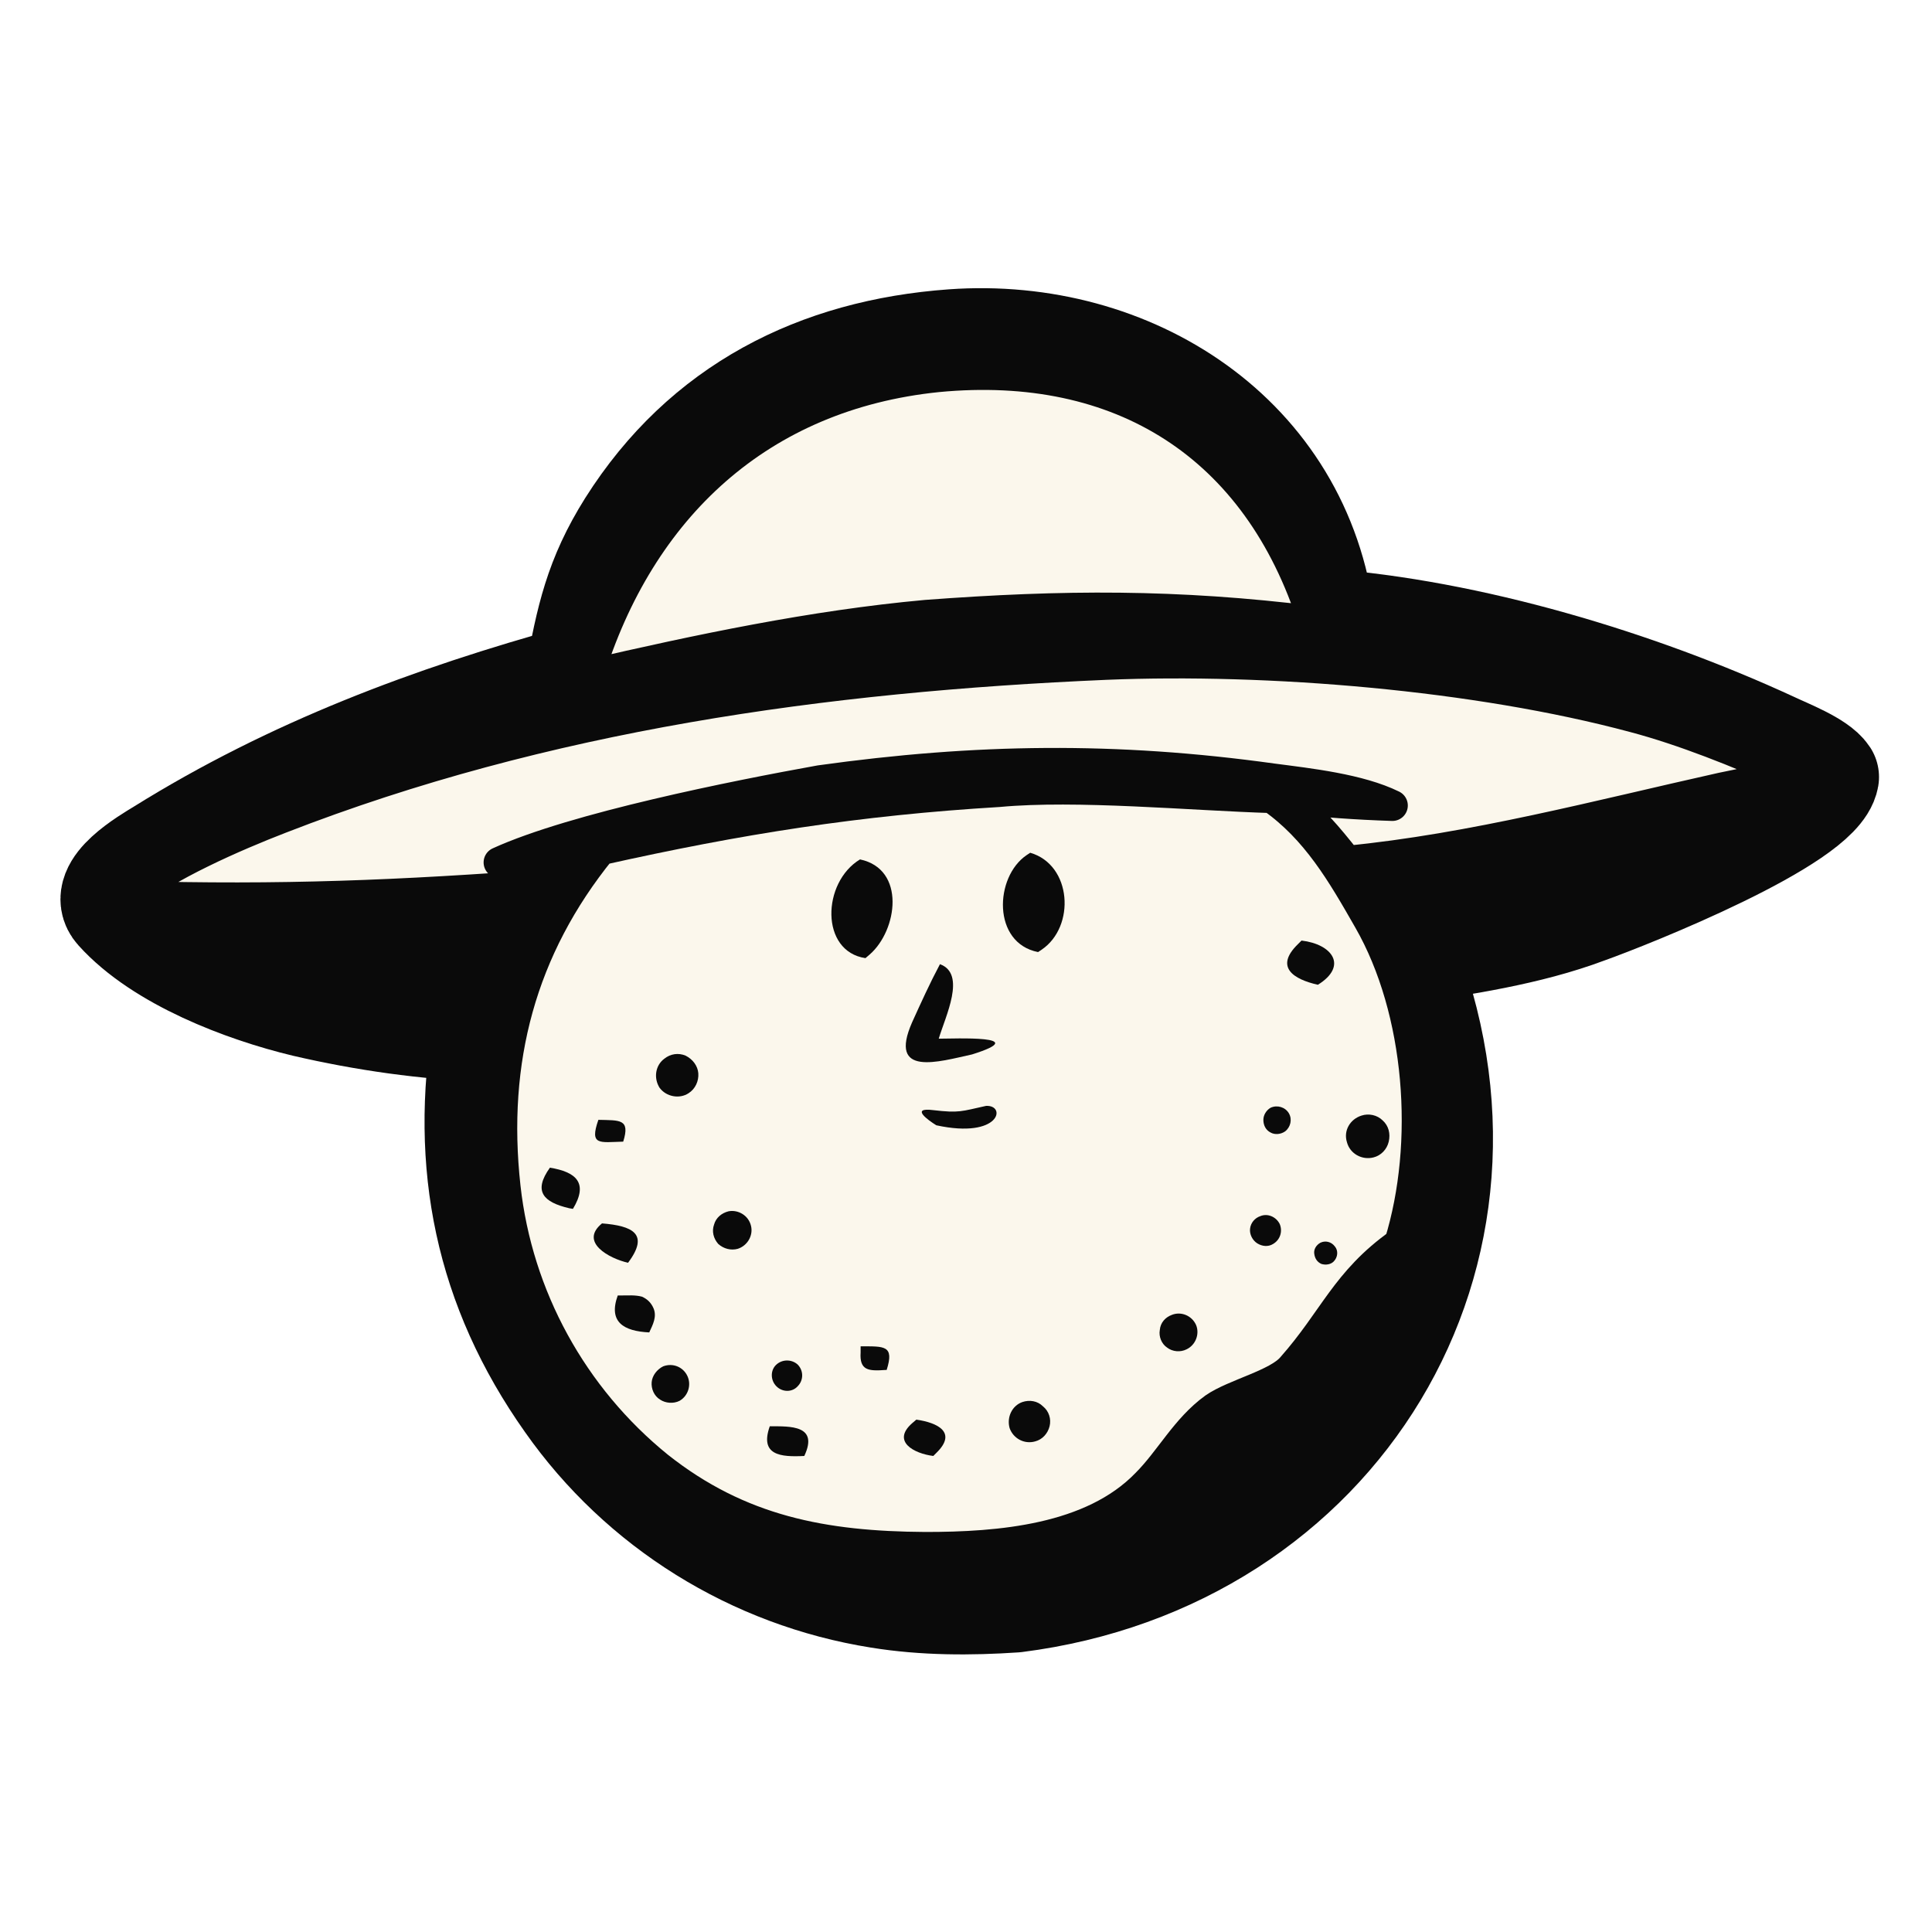
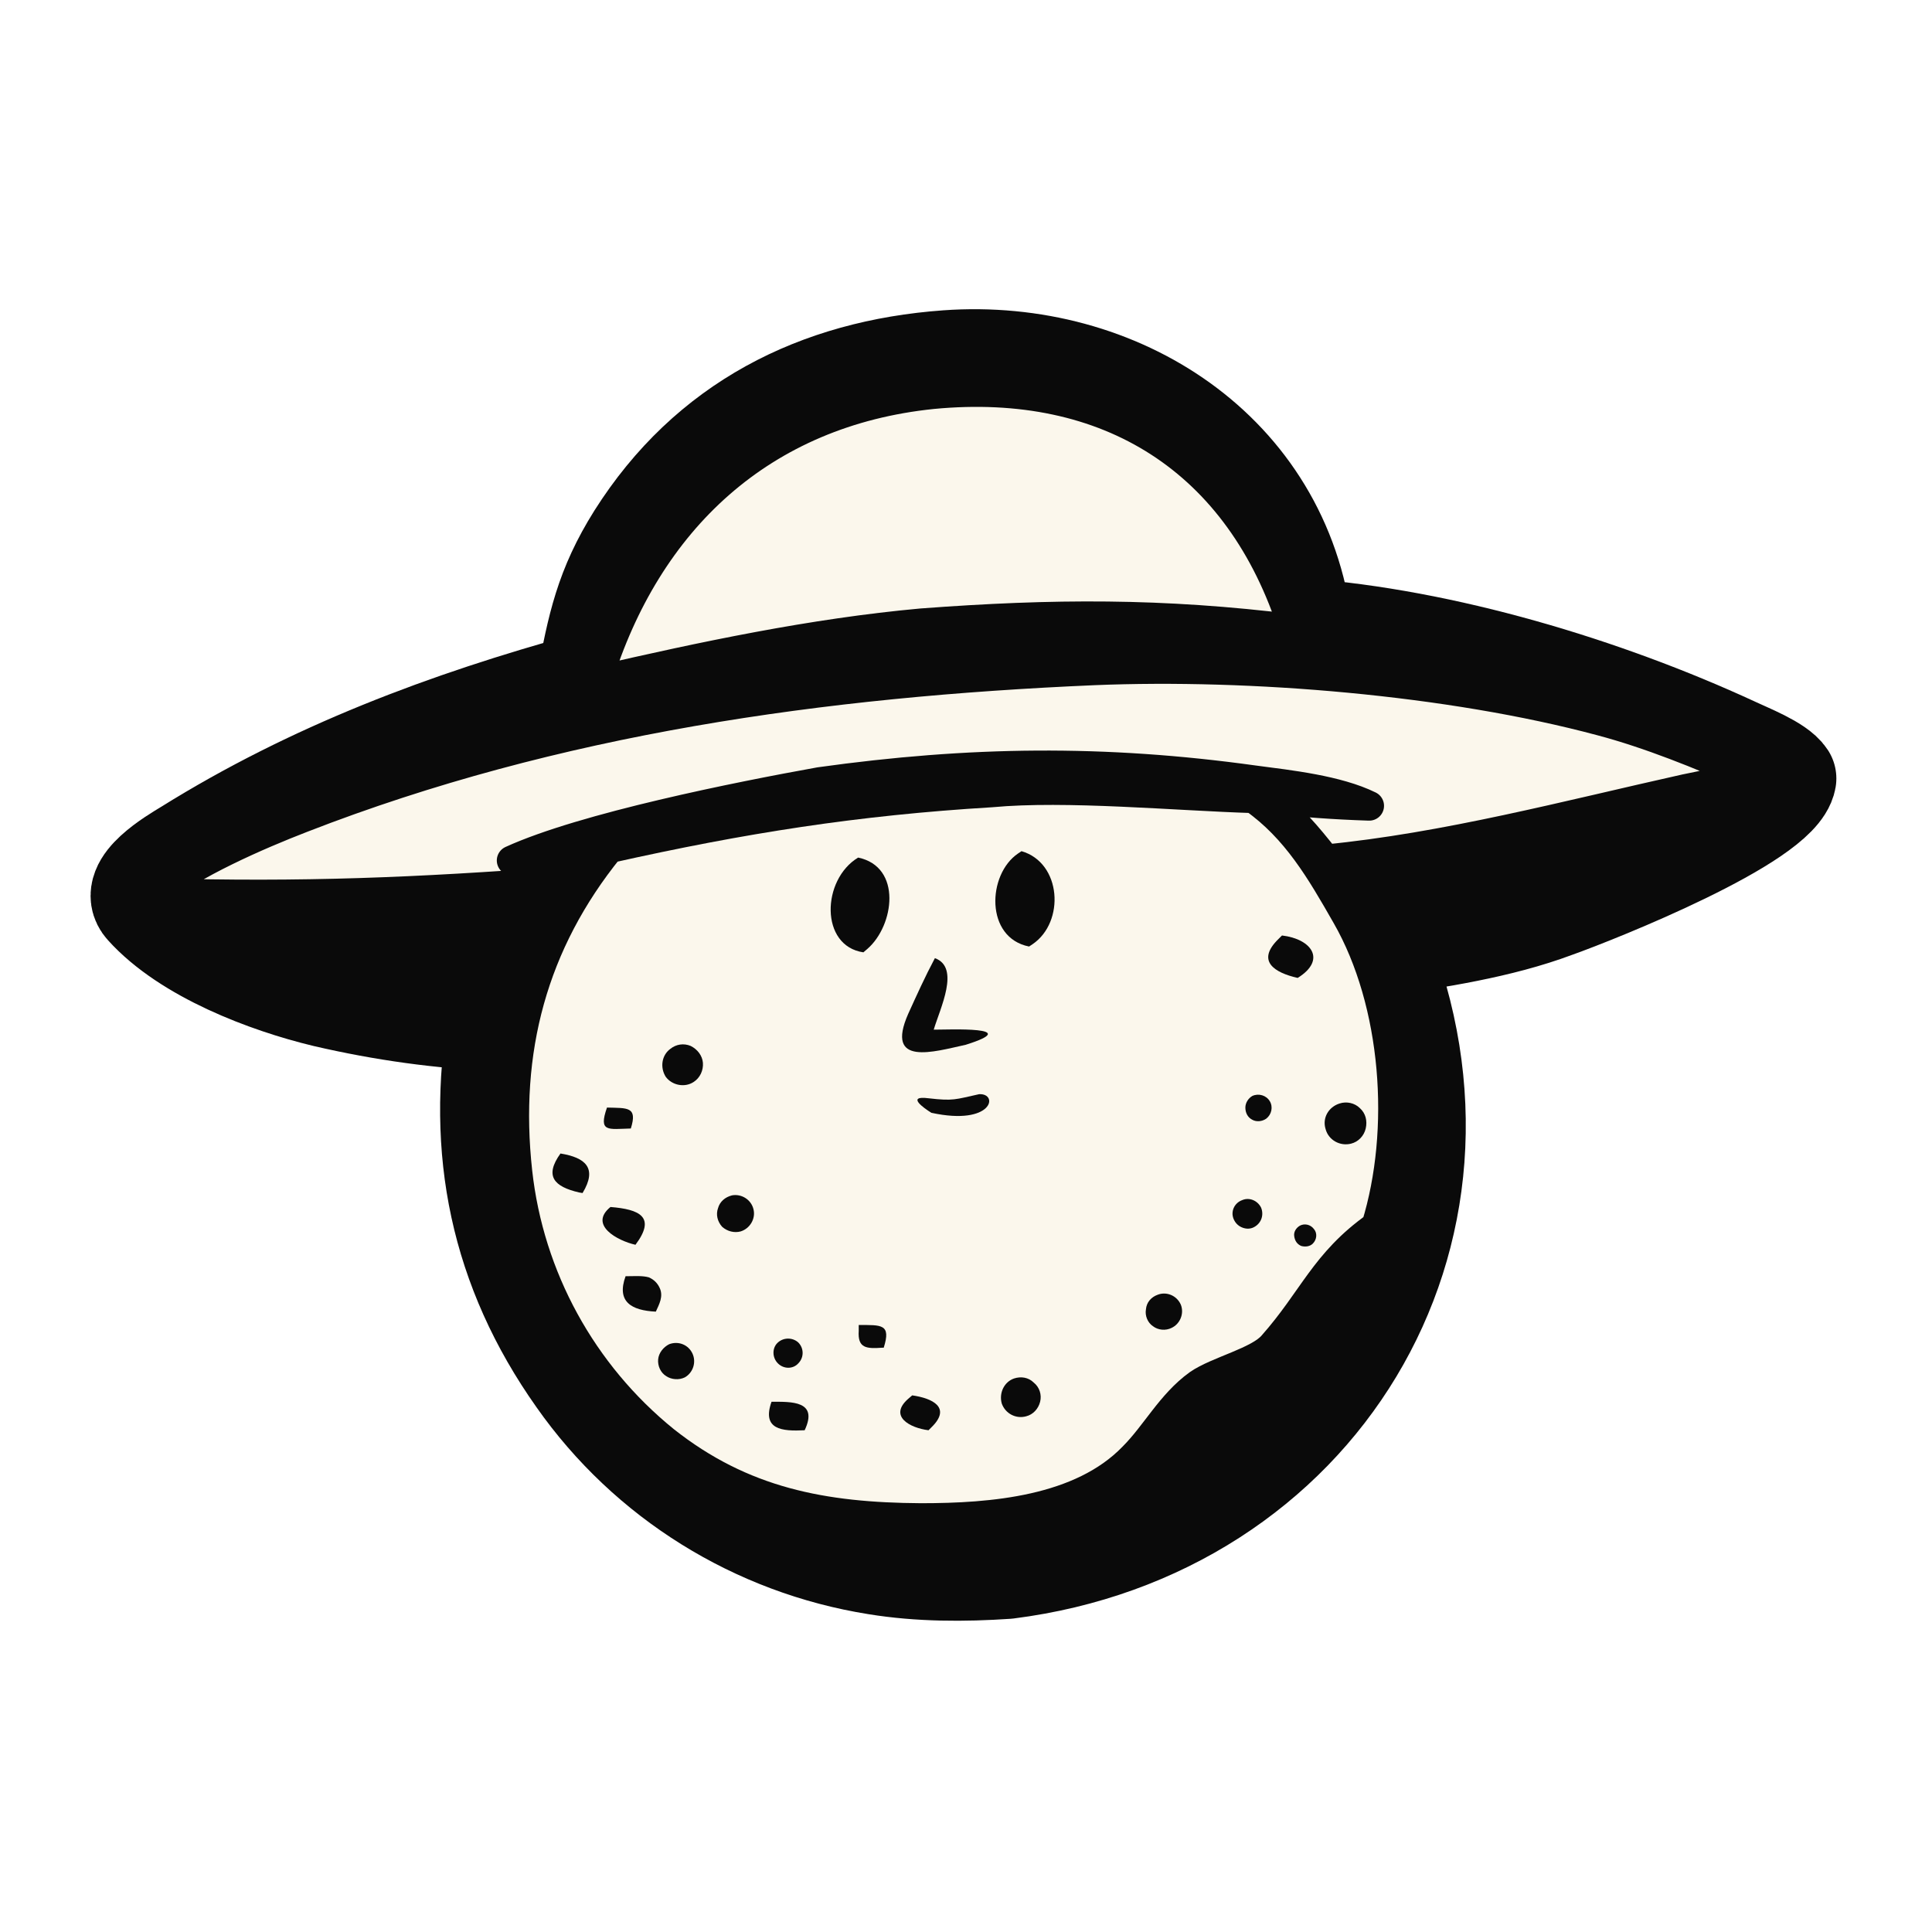
- <svg xmlns="http://www.w3.org/2000/svg" viewBox="248 352 319 319">
+ <svg xmlns="http://www.w3.org/2000/svg" viewBox="242.4 346.4 332.3 332.3">
  <g data-outlined="1" fill="#0a0a0a" stroke="#0a0a0a" stroke-width="17.9" stroke-linejoin="round">
    <path d="M405.3 408.7C434.6 406.6 462.4 424.3 466.1 454.8C490.6 456.6 518.2 464.9 540.5 475.2C542.8 476.3 548 478.3 549.3 480.3C548.1 487.2 517.1 499.6 509.8 502.2C500.2 505.8 489.3 507.4 479.3 508.9C499.6 558.7 468.5 609.2 415.6 615.9C408.2 616.4 400.6 616.4 393.2 615.2C372.5 611.9 354 600.4 342 583.3C328.7 564.5 324.6 544.2 328.4 521.7C318.3 521.3 308.3 519.9 298.4 517.6C288.4 515.2 274.7 510 267.6 502.1C264.6 498.8 272.5 494.2 274.8 492.8C296.3 479.4 319.3 470.8 343.6 464.1C345.4 454.2 346.8 447.6 352.2 439C364.4 419.7 383.1 410.3 405.3 408.7Z" />
    <path d="M412.9 482.7C425.8 481.5 444.8 483.3 458 483.7C465.4 488.9 469.6 496.2 474 503.9C482.6 518.9 484.2 540.8 479.1 557.3C470.2 563.6 468.3 569.9 461.3 577.8C458.9 580.6 451.8 582.2 448.5 584.5C443.8 587.9 441.2 593.1 437.3 597C428.3 606.3 413 607.5 400.8 607.5C384 607.4 370.1 604.8 356.7 594.2C342.5 582.7 333.4 566.1 331.4 548C329.1 527.1 334 508.6 347.2 492.3C370 487.2 389.6 484.1 412.9 482.7Z" />
    <path d="M418.1 492.8C425 494.8 425.6 505 420 508.8L419.4 509.2C411.8 507.7 412.2 496.8 417.5 493.2L418.1 492.8Z" />
    <path d="M390 493.9C397.6 495.5 396.2 505.6 391.6 509.6L390.9 510.2C383.4 509.1 383.7 497.7 390 493.9Z" />
    <path d="M403.2 511.2C407.6 512.8 404.1 519.8 403 523.5C405.5 523.5 418.7 522.9 408.5 526.1C403 527.3 394.6 529.9 398.6 520.8C400.1 517.5 401.5 514.4 403.2 511.2Z" />
    <path d="M430.6 461.7C457.5 460.6 491.7 463.4 517.8 470.4C526.1 472.6 535 476.2 542.9 479.7C539.5 480.6 535.8 481.4 532.3 482.1C512.1 486.6 491.1 492.2 470.4 494.2C467 489.9 464.7 487.2 460.5 483.8C466.7 484.4 471.7 484.8 477.9 485C472.4 482.3 464.2 481.4 458.1 480.6C432.2 477 409.2 477.3 383.4 480.9C369.5 483.4 342.9 488.7 330.4 494.4C334.5 494.2 339.1 493.2 343.2 492.4C341.7 494.2 340.5 496.1 339.2 498C314 499.9 294.4 500.7 269.3 500C275.3 495 286.8 490 294.3 487.1C338 470.1 384.1 463.7 430.6 461.7Z" />
    <path d="M402.8 414.2C433.1 411.3 455.7 425.6 464.9 454.6C442.2 451.8 423.6 451.9 400.9 453.6C382.2 455.3 363.3 459.3 345.1 463.5C353.6 435.8 373.5 417.2 402.8 414.2Z" />
  </g>
  <path fill="#0a0a0a" d="M405.3 408.7C434.6 406.6 462.4 424.3 466.1 454.8C490.6 456.6 518.2 464.9 540.5 475.2C542.8 476.3 548 478.3 549.3 480.3C548.1 487.2 517.1 499.6 509.8 502.2C500.2 505.8 489.3 507.4 479.3 508.9C499.6 558.7 468.5 609.2 415.6 615.9C408.2 616.4 400.6 616.4 393.2 615.2C372.5 611.9 354 600.4 342 583.3C328.7 564.5 324.6 544.2 328.4 521.7C318.3 521.3 308.3 519.9 298.4 517.6C288.4 515.2 274.7 510 267.6 502.1C264.6 498.8 272.5 494.2 274.8 492.8C296.3 479.4 319.3 470.8 343.6 464.1C345.4 454.2 346.8 447.6 352.2 439C364.4 419.7 383.1 410.3 405.3 408.7Z" />
  <path stroke="#0a0a0a" stroke-width="5.1" stroke-linejoin="round" fill="#fbf7ec" d="M412.9 482.7C425.8 481.5 444.8 483.3 458 483.7C465.4 488.9 469.6 496.2 474 503.9C482.6 518.9 484.2 540.8 479.1 557.3C470.2 563.6 468.3 569.9 461.3 577.8C458.9 580.6 451.8 582.2 448.5 584.5C443.8 587.9 441.2 593.1 437.3 597C428.3 606.3 413 607.5 400.8 607.5C384 607.4 370.1 604.8 356.7 594.2C342.5 582.7 333.4 566.1 331.4 548C329.1 527.1 334 508.6 347.2 492.3C370 487.2 389.6 484.1 412.9 482.7Z" />
  <path fill="#0a0a0a" d="M418.1 492.8C425 494.8 425.6 505 420 508.8L419.4 509.2C411.8 507.7 412.2 496.8 417.5 493.2L418.1 492.8Z" />
  <path fill="#0a0a0a" d="M390 493.9C397.6 495.5 396.2 505.6 391.6 509.6L390.9 510.2C383.4 509.1 383.7 497.7 390 493.9Z" />
  <path fill="#0a0a0a" d="M403.2 511.2C407.6 512.8 404.1 519.8 403 523.5C405.5 523.5 418.7 522.9 408.5 526.1C403 527.3 394.6 529.9 398.6 520.8C400.1 517.5 401.5 514.4 403.2 511.2Z" />
  <path fill="#0a0a0a" d="M472.8 536.2C474 535.8 475.4 536.1 476.3 537C477.3 537.9 477.6 539.2 477.3 540.5C477 541.8 476 542.8 474.8 543.1C472.9 543.6 470.9 542.5 470.4 540.6C469.8 538.7 470.9 536.8 472.8 536.2Z" />
  <path fill="#0a0a0a" d="M462.9 507.3C468 507.9 470.6 511.5 465.6 514.6C461.6 513.7 458.4 511.7 462.3 507.9L462.9 507.3Z" />
  <path fill="#0a0a0a" d="M357.7 526.8C358.7 526 360 525.8 361.2 526.3C362.4 526.9 363.2 528 363.3 529.2C363.4 530.5 362.8 531.8 361.7 532.5C360.2 533.5 358 533.1 356.9 531.6C355.9 530 356.2 527.9 357.7 526.8Z" />
  <path fill="#0a0a0a" d="M416.8 583.5C418 583.1 419.3 583.3 420.2 584.2C421.2 585 421.6 586.3 421.3 587.5C421 588.7 420.1 589.7 418.9 590C417.1 590.5 415.3 589.5 414.7 587.8C414.2 586 415.1 584.1 416.8 583.5Z" />
  <path fill="#0a0a0a" d="M347.4 554C352.4 554.4 355.3 555.7 351.7 560.5C348.6 559.8 343.6 557.1 347.4 554Z" />
  <path fill="#0a0a0a" d="M410.8 534.6C414.2 534.4 413.2 540.1 402.6 537.8C401.3 537 398.2 534.8 402.1 535.3C406.4 535.8 406.7 535.5 410.8 534.6Z" />
  <path fill="#0a0a0a" d="M368.3 552C369.9 551.7 371.6 552.7 372 554.4C372.4 556 371.4 557.7 369.8 558.2C368.7 558.5 367.5 558.2 366.6 557.4C365.8 556.5 365.5 555.3 365.9 554.2C366.2 553.1 367.1 552.3 368.3 552Z" />
  <path fill="#0a0a0a" d="M350 565.9L350.6 565.9C351.7 565.9 352.9 565.8 354 566.1C354.9 566.5 355.5 567.1 355.9 568C356.5 569.4 355.8 570.7 355.2 572C351 571.8 348.4 570.3 350 565.9Z" />
  <path fill="#0a0a0a" d="M441.5 569.1C443 568.5 444.8 569.2 445.5 570.8C446.1 572.3 445.4 574.1 443.9 574.8C442.9 575.3 441.6 575.2 440.7 574.5C439.8 573.9 439.3 572.7 439.5 571.6C439.6 570.4 440.4 569.5 441.5 569.1Z" />
  <path fill="#0a0a0a" d="M338.8 544.8C343.1 545.5 345.2 547.3 342.6 551.6L342 551.5C337.7 550.5 336 548.7 338.8 544.8Z" />
  <path fill="#0a0a0a" d="M357.5 577.6C359.1 577 360.8 577.7 361.5 579.2C362.2 580.7 361.6 582.5 360.2 583.3C359.2 583.8 357.9 583.7 357 583.1C356 582.5 355.5 581.3 355.6 580.2C355.7 579.1 356.5 578.1 357.5 577.6Z" />
  <path fill="#0a0a0a" d="M399.3 586.4C402.8 586.9 406.1 588.5 402.6 591.9L402.1 592.4C398.9 592 395.2 590 398.6 587L399.3 586.4Z" />
  <path fill="#0a0a0a" d="M375.1 587.5C378.5 587.5 383.2 587.3 380.8 592.4C376.9 592.6 373.4 592.3 375.1 587.5Z" />
  <path fill="#0a0a0a" d="M456.1 552.8C457.3 552.3 458.7 552.9 459.3 554.1C459.8 555.3 459.4 556.7 458.2 557.4C457.4 557.9 456.4 557.8 455.6 557.3C454.8 556.8 454.3 555.8 454.4 554.9C454.5 553.9 455.2 553.1 456.1 552.8Z" />
  <path fill="#0a0a0a" d="M376.1 577.4C377.1 576.4 378.7 576.4 379.7 577.3C380.7 578.3 380.7 579.9 379.7 580.9C378.8 581.9 377.2 581.9 376.2 580.9C375.2 579.9 375.2 578.3 376.1 577.4Z" />
  <path fill="#0a0a0a" d="M457.8 534.9C458.9 534.4 460.2 534.8 460.8 535.8C461.4 536.8 461.1 538.1 460.2 538.8C459.5 539.3 458.5 539.4 457.8 539C457 538.6 456.6 537.8 456.6 536.9C456.6 536.1 457.1 535.3 457.8 534.9Z" />
  <path fill="#0a0a0a" d="M390.1 574.3C394 574.3 395.7 574.1 394.4 578.2L394.2 578.2C391.4 578.4 389.9 578.3 390.1 575.3L390.1 574.3Z" />
  <path fill="#0a0a0a" d="M346.8 536.9C350.3 537 352.1 536.7 350.9 540.5C347 540.6 345.3 541.2 346.8 536.9Z" />
  <path fill="#0a0a0a" d="M466 557.2C466.8 556.8 467.8 557 468.4 557.8C469 558.5 468.9 559.6 468.2 560.3C467.7 560.8 466.9 560.9 466.2 560.7C465.5 560.4 465.1 559.8 465 559C464.9 558.3 465.3 557.6 466 557.2Z" />
  <path stroke="#0a0a0a" stroke-width="5.1" stroke-linejoin="round" fill="#fbf7ec" d="M430.6 461.7C457.5 460.6 491.7 463.4 517.8 470.4C526.1 472.6 535 476.2 542.9 479.7C539.5 480.6 535.8 481.4 532.3 482.1C512.1 486.6 491.1 492.2 470.4 494.2C467 489.9 464.7 487.2 460.5 483.8C466.7 484.4 471.7 484.8 477.9 485C472.4 482.3 464.2 481.4 458.1 480.6C432.2 477 409.2 477.3 383.4 480.9C369.5 483.4 342.9 488.7 330.4 494.4C334.5 494.2 339.1 493.2 343.2 492.4C341.7 494.2 340.5 496.1 339.2 498C314 499.9 294.4 500.7 269.3 500C275.3 495 286.8 490 294.3 487.1C338 470.1 384.1 463.7 430.6 461.7Z" />
  <path stroke="#0a0a0a" stroke-width="5.1" stroke-linejoin="round" fill="#fbf7ec" d="M402.8 414.2C433.1 411.3 455.7 425.6 464.9 454.6C442.2 451.8 423.6 451.9 400.9 453.6C382.2 455.3 363.3 459.3 345.1 463.5C353.6 435.8 373.5 417.2 402.8 414.2Z" />
</svg>
